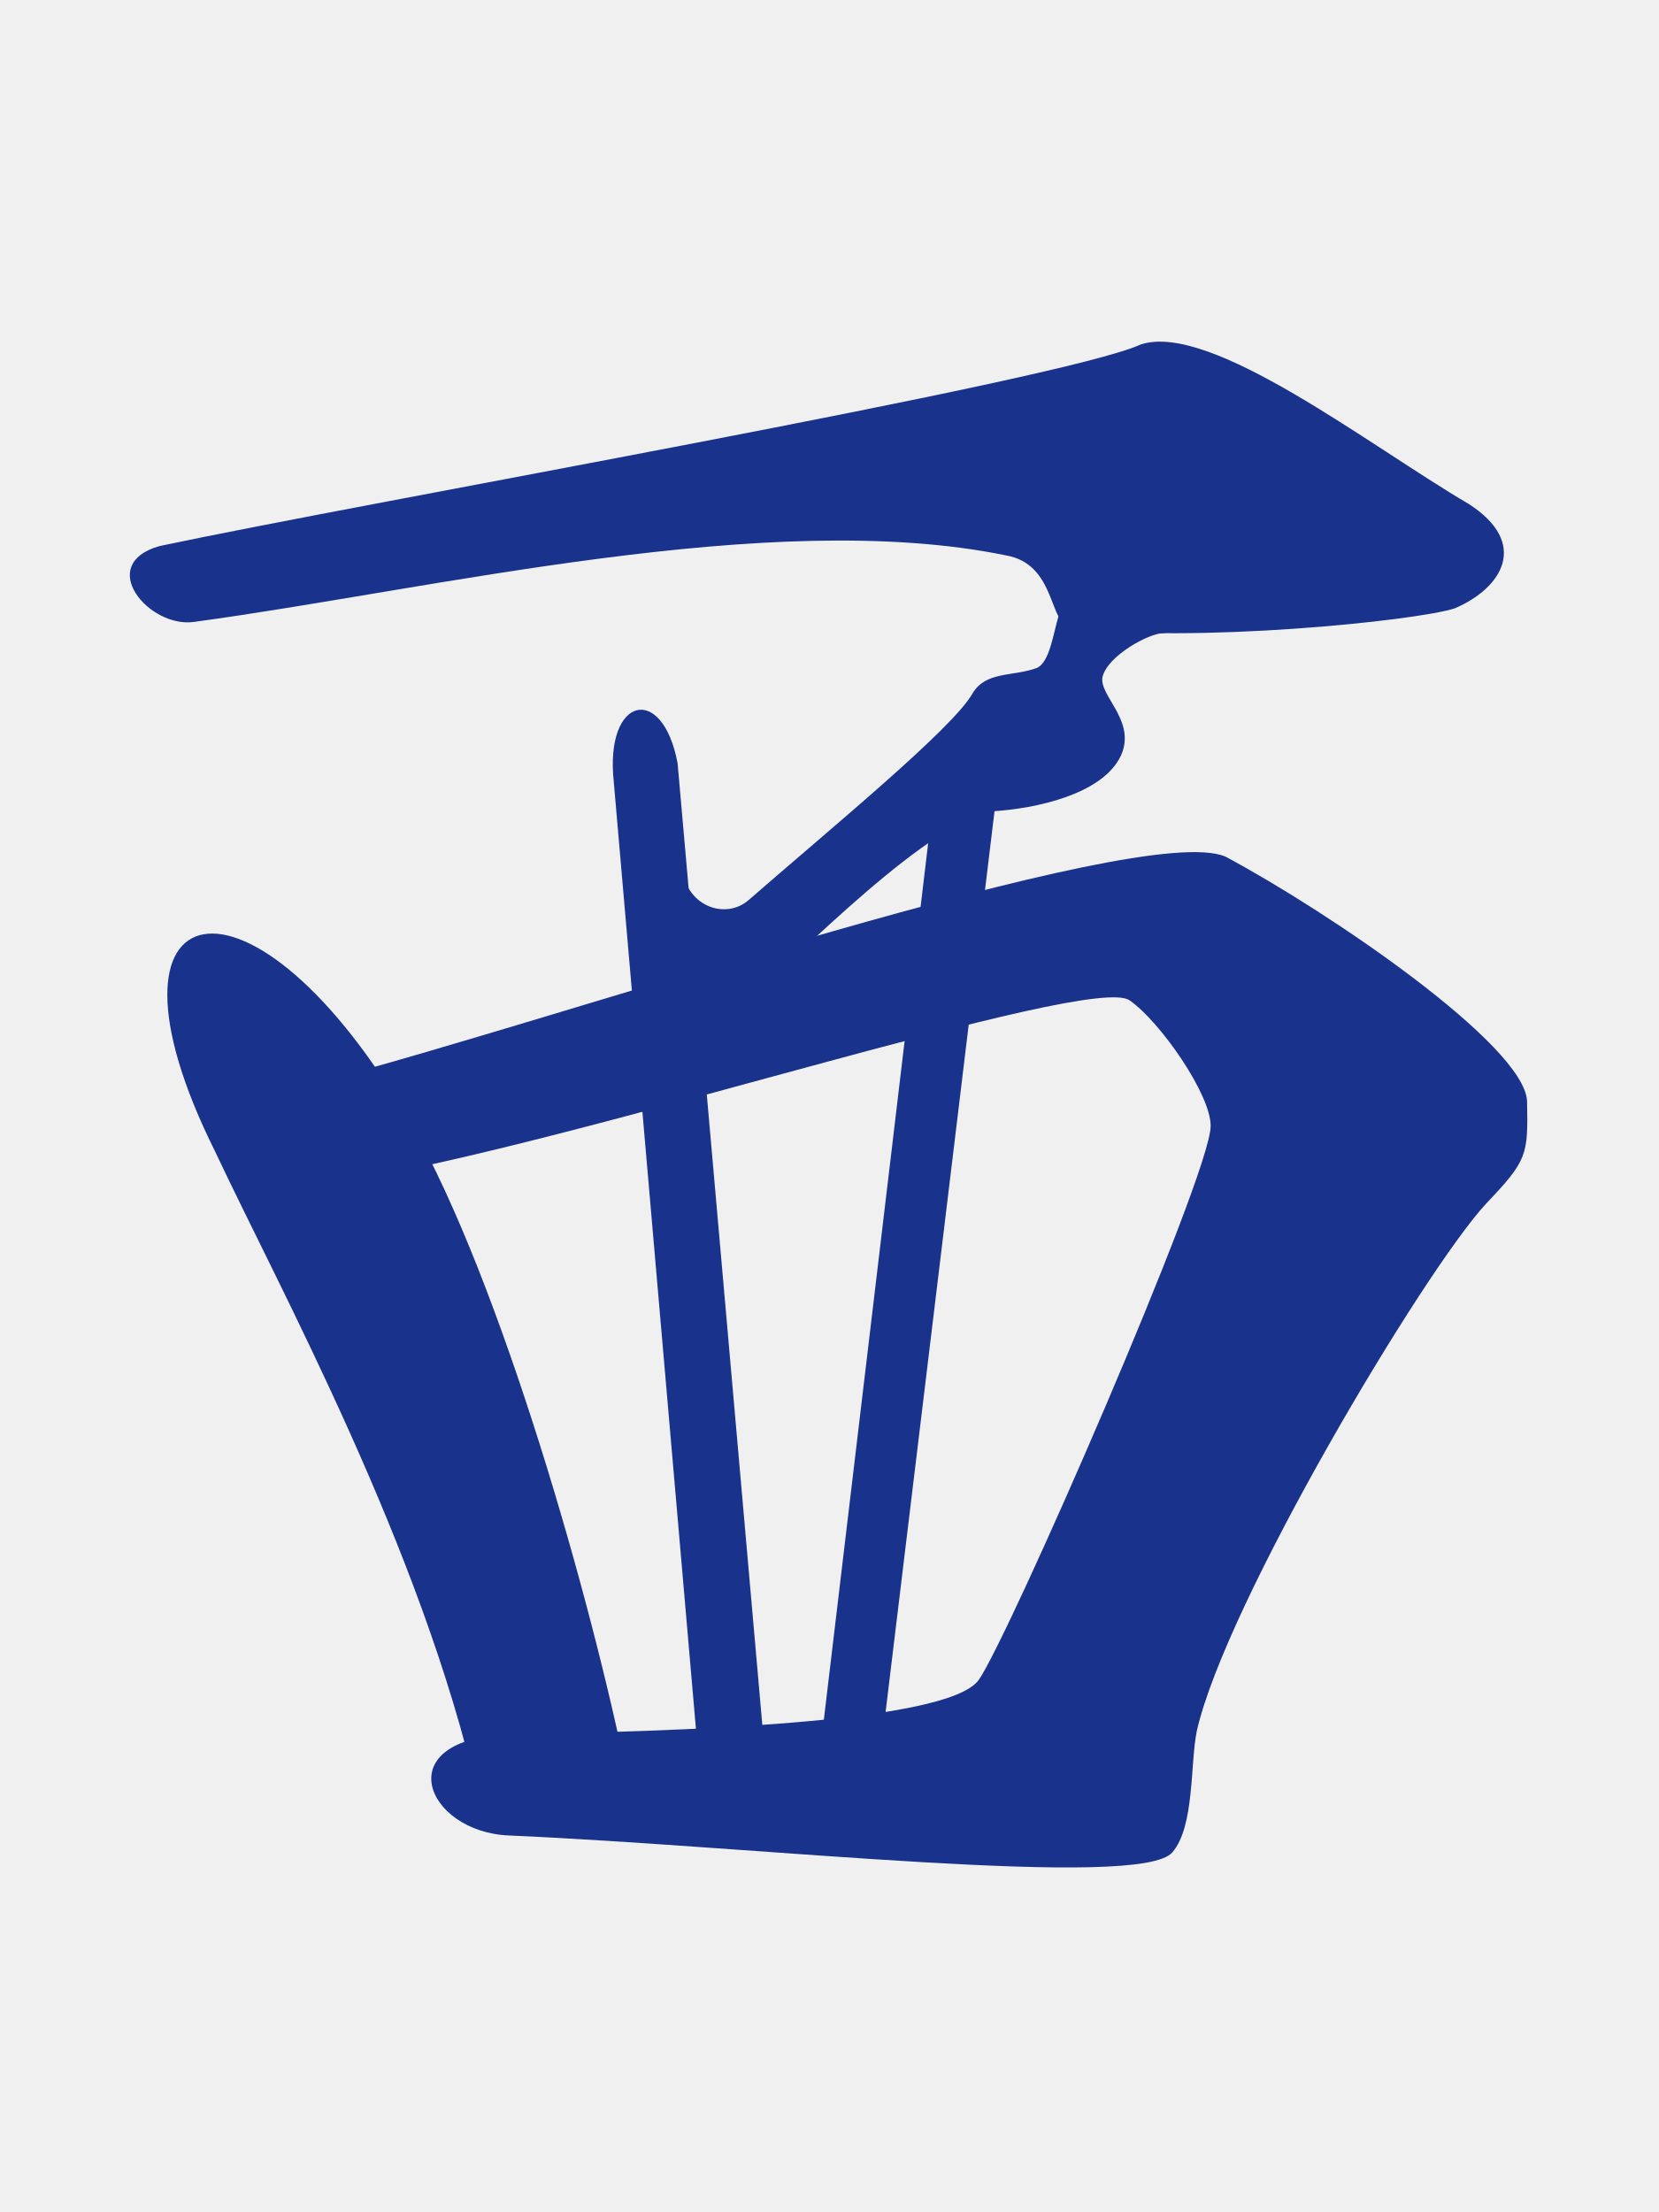
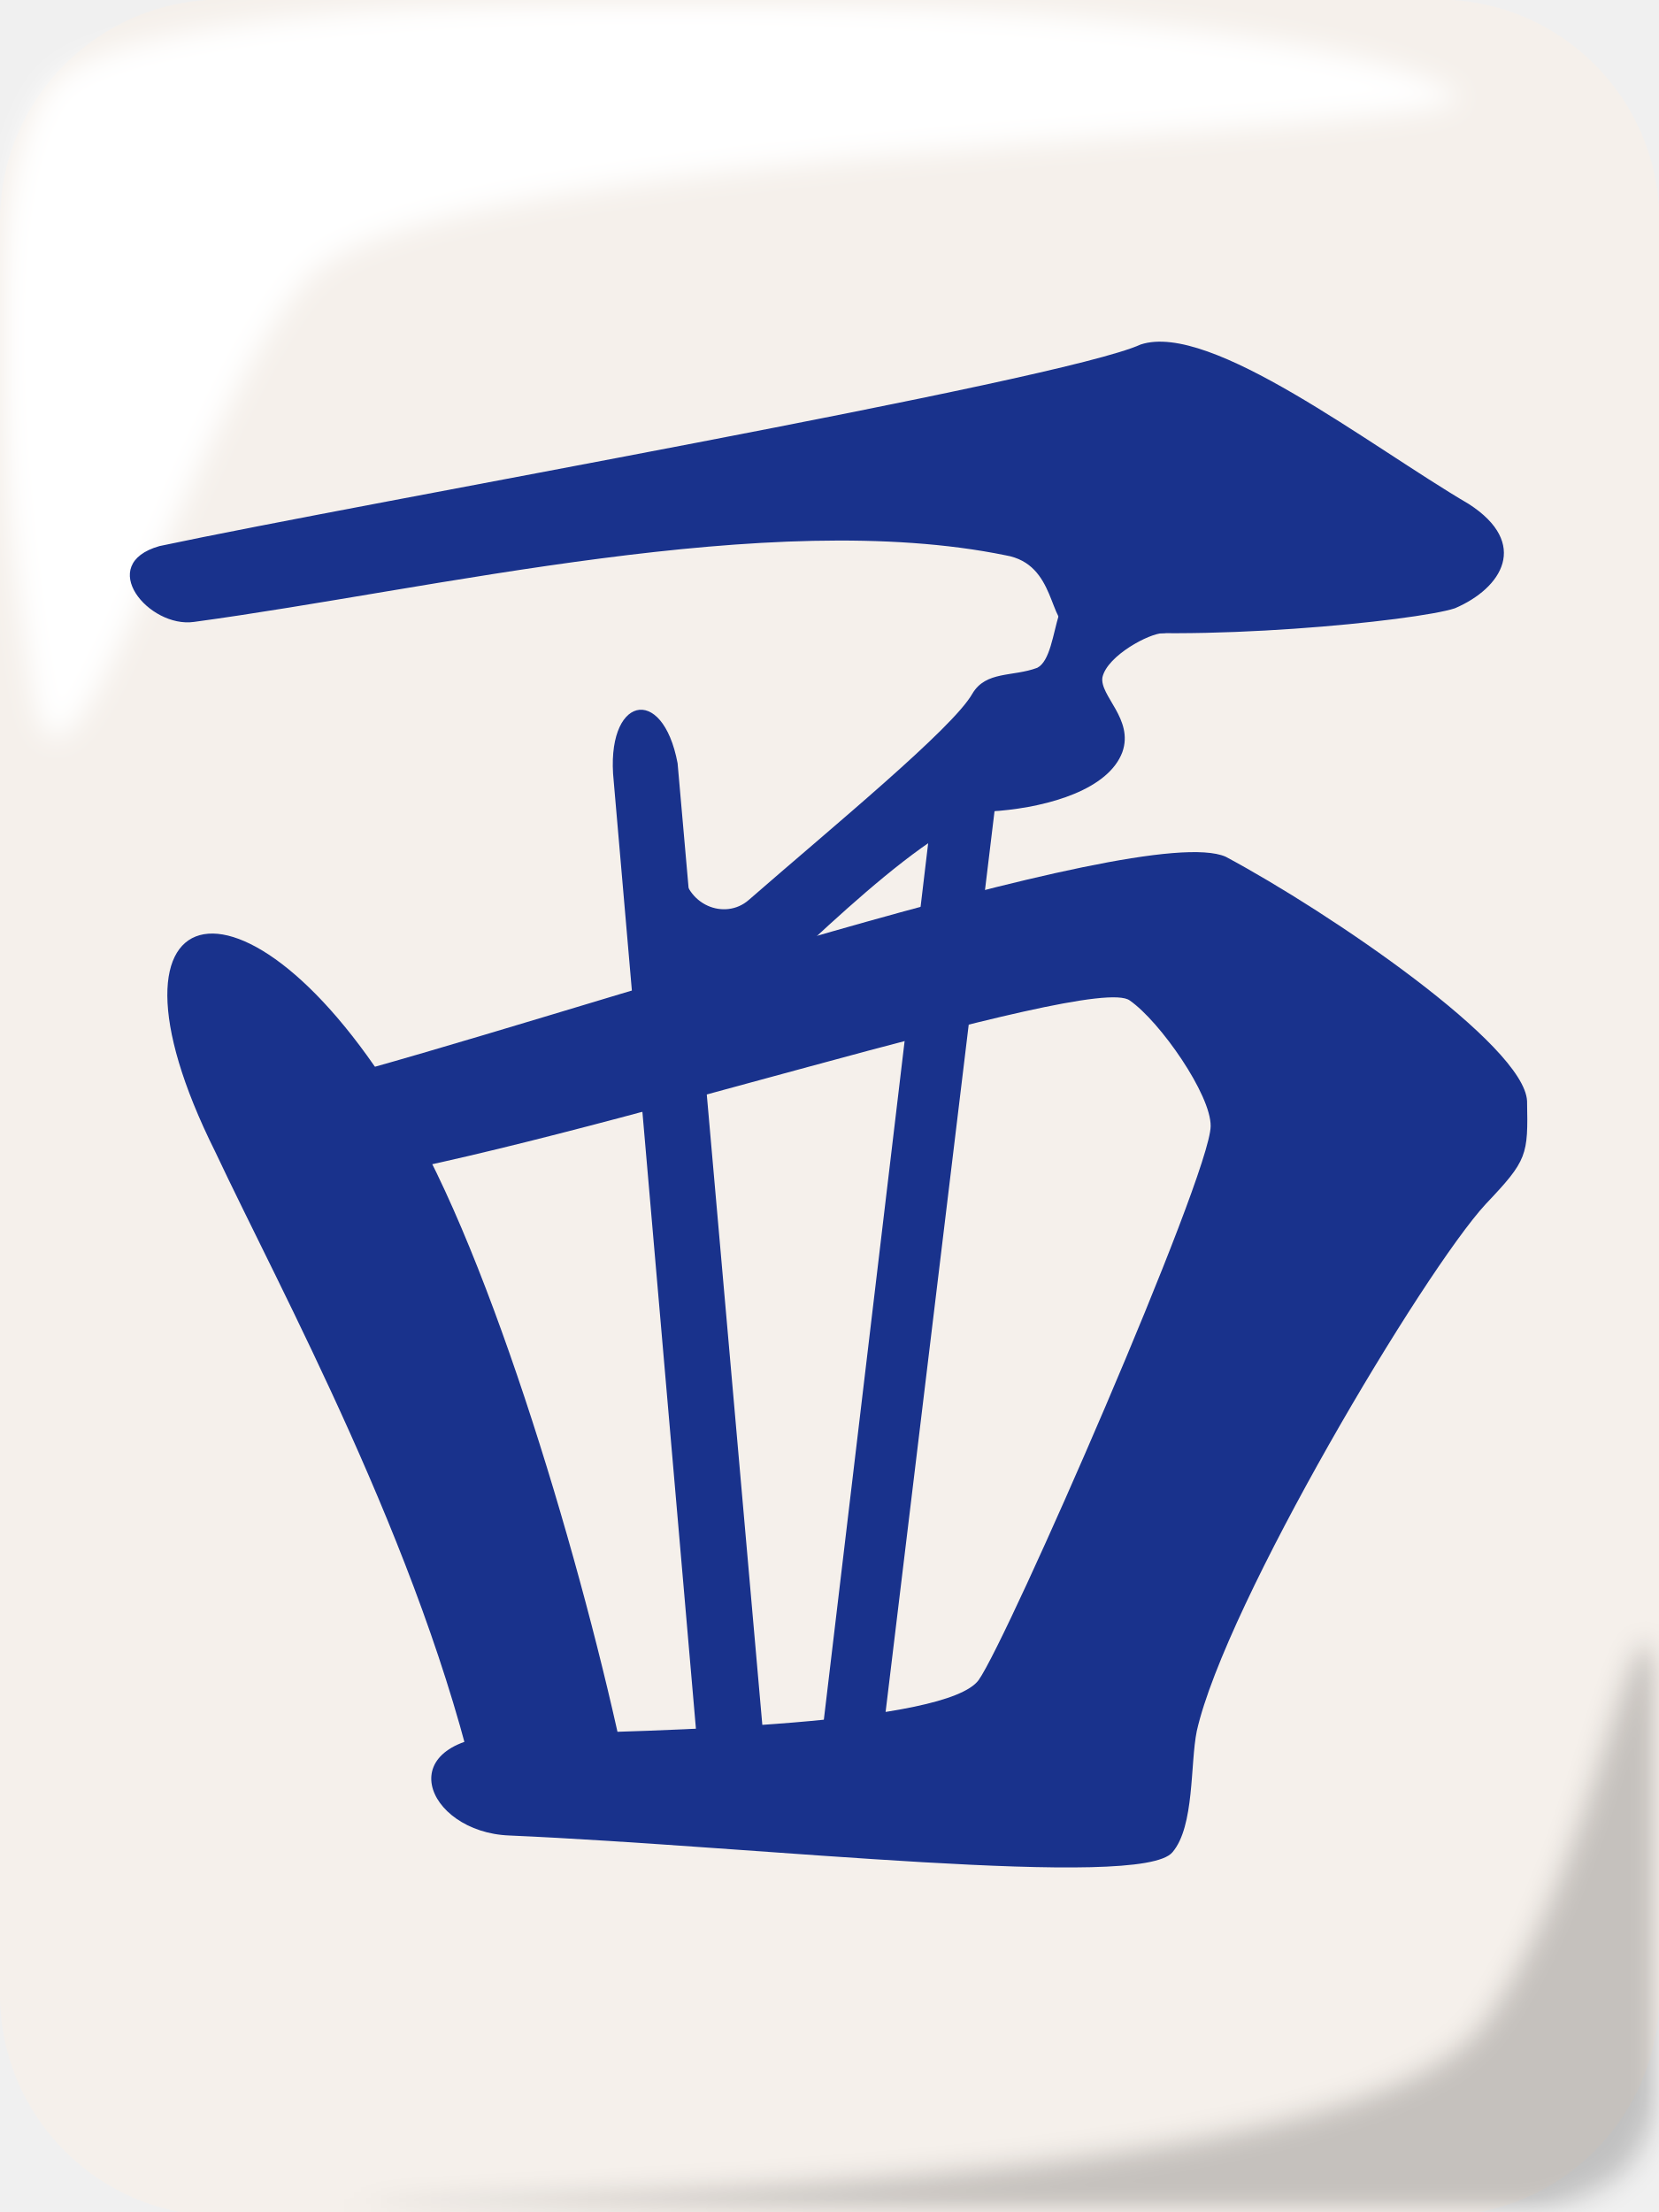
- <svg xmlns="http://www.w3.org/2000/svg" xmlns:ns1="http://www.openswatchbook.org/uri/2009/osb" width="300" height="400" viewBox="0 0 300 400" id="svg2" version="1.1">
+ <svg xmlns="http://www.w3.org/2000/svg" xmlns:ns1="http://www.openswatchbook.org/uri/2009/osb" width="300" height="400" viewBox="0 0 300 400">
+   <g id="layer1">
+     <path id="rect4164" fill="#f5f0eb" stroke="none" d="M 40 -0.079 L 260.059 -0.079 C 282.15 -0.079 300.059 17.83 300.059 39.921 L 300.059 360.699 C 300.059 382.791 282.15 400.699 260.059 400.699 L 40 400.699 C 17.909 400.699 0 382.791 0 360.699 L 0 39.921 C 0 17.83 17.909 -0.079 40 -0.079 Z" />
+     <filter id="filter1" x="0" y="0" width="300" height="400" filterUnits="userSpaceOnUse" primitiveUnits="userSpaceOnUse" color-interpolation-filters="sRGB">
+       <feGaussianBlur stdDeviation="2.51" />
+     </filter>
+     <path id="path4166" fill="#ffffff" fill-rule="evenodd" stroke="none" filter="url(#filter1)" d="M 5.75 123.96 C 1.059 94.745 -5.854 34.896 9.103 15.312 C 28.586 -7.759 234.691 -2.736 263.337 16.943 C 275.732 24.661 77.927 25.078 55.587 50.361 C 33.768 74.534 10.957 162.043 5.75 123.96 Z" />
+     <filter id="filter2" x="0" y="0" width="300" height="400" filterUnits="userSpaceOnUse" primitiveUnits="userSpaceOnUse" color-interpolation-filters="sRGB">
+       <feGaussianBlur stdDeviation="2.51" />
+     </filter>
+     <path id="path4221" fill="#000000" fill-opacity="0.196" fill-rule="evenodd" stroke="none" filter="url(#filter2)" d="M 300.202 300.507 C 303.529 309.821 310.451 368.961 294.884 391.134 C 274.607 417.254 75.448 407.592 63.329 401.066 C 52.255 395.749 241.933 401.007 268.18 366.199 C 289.774 336.198 294.681 284.021 300.202 300.507 Z" />
+   </g>
  <defs id="defs4">
    <linearGradient id="linearGradient10055" ns1:paint="solid">
      <stop style="stop-color:#000000;stop-opacity:1;" offset="0" id="stop10057" />
    </linearGradient>
    <marker orient="auto" refY="0" refX="0" id="Arrow1Lstart" style="overflow:visible">
      <path id="path4978" d="M 0,0 5,-5 -12.5,0 5,5 0,0 Z" style="fill:#000000;fill-opacity:1;fill-rule:evenodd;stroke:#ff5c00;stroke-width:1pt;stroke-opacity:1" transform="matrix(0.8,0,0,0.8,10,0)" />
    </marker>
    <clipPath clipPathUnits="userSpaceOnUse" id="clipPath4243">
      <circle style="opacity:1;fill:#000000;fill-opacity:0.297;fill-rule:nonzero;stroke:#000000;stroke-width:19.133;stroke-linecap:butt;stroke-linejoin:round;stroke-miterlimit:4;stroke-dasharray:none;stroke-dashoffset:0;stroke-opacity:1" id="circle4245" cx="-264.66" cy="-198.207" r="293.954" />
    </clipPath>
    <clipPath clipPathUnits="userSpaceOnUse" id="clipPath7847">
      <ellipse style="opacity:1;fill:#822600;fill-opacity:1;fill-rule:nonzero;stroke:none;stroke-width:12;stroke-linecap:round;stroke-linejoin:round;stroke-miterlimit:4;stroke-dasharray:none;stroke-dashoffset:0;stroke-opacity:1" id="ellipse7849" cx="394" cy="552.362" rx="349.495" ry="216" />
    </clipPath>
    <clipPath clipPathUnits="userSpaceOnUse" id="clipPath4243-1">
      <circle style="opacity:1;fill:#000000;fill-opacity:0.297;fill-rule:nonzero;stroke:#000000;stroke-width:19.133;stroke-linecap:butt;stroke-linejoin:round;stroke-miterlimit:4;stroke-dasharray:none;stroke-dashoffset:0;stroke-opacity:1" id="circle4245-4" cx="-264.66" cy="-198.207" r="293.954" />
    </clipPath>
    <clipPath clipPathUnits="userSpaceOnUse" id="clipPath7876">
      <circle style="opacity:1;fill:#000000;fill-opacity:0.297;fill-rule:nonzero;stroke:#000000;stroke-width:19.133;stroke-linecap:butt;stroke-linejoin:round;stroke-miterlimit:4;stroke-dasharray:none;stroke-dashoffset:0;stroke-opacity:1" id="circle7878" cx="-264.66" cy="-198.207" r="293.954" />
    </clipPath>
    <clipPath clipPathUnits="userSpaceOnUse" id="clipPath14693">
      <rect style="opacity:1;fill:#a53c3c;fill-opacity:1;fill-rule:nonzero;stroke:none;stroke-width:8;stroke-linecap:round;stroke-linejoin:round;stroke-miterlimit:4;stroke-dasharray:none;stroke-dashoffset:0;stroke-opacity:1" id="rect14695" width="131.784" height="168.821" x="-332.596" y="383.498" rx="1.255" ry="3.751" transform="matrix(0.9993908,-0.03489951,0.03489951,0.9993908,0,0)" />
    </clipPath>
    <clipPath clipPathUnits="userSpaceOnUse" id="clipPath14952">
      <ellipse style="opacity:1;fill:#a53c3c;fill-opacity:1;fill-rule:nonzero;stroke:none;stroke-width:7;stroke-linecap:round;stroke-linejoin:round;stroke-miterlimit:4;stroke-dasharray:none;stroke-dashoffset:0;stroke-opacity:1" id="ellipse14954" cx="-271.344" cy="647.256" rx="69.057" ry="116.911" transform="matrix(0.9993908,-0.03489951,0.03489951,0.9993908,0,0)" />
    </clipPath>
  </defs>
  <g id="layer1" transform="translate(0,-652.3622)">
    <g id="g4192" transform="matrix(0.8500891,0,0,0.9353858,19.53046,57.10894)">
      <path id="path4166" d="m 18.303,756.6 c -9.586,1.253 -21.044,-11.13 -7.344,-14.66 43.69,-8.445 191.763,-31.914 208.715,-38.97 14.882,-4.477 48.779,19.646 69.772,30.824 13.035,7.626 7.098,16.274 -2.938,20.175 -8.125,2.447 -55.981,6.847 -81.613,3.759 -4.89,-0.5 -3.034,-12.309 -13.955,-14.002 C 140.835,734.415 69.224,750.335 18.303,756.6 Z" style="fill:#19328c;fill-opacity:1;fill-rule:evenodd;stroke:none;stroke-width:1px;stroke-linecap:butt;stroke-linejoin:miter;stroke-opacity:1" />
      <path id="path4168" d="m 202.301,755.155 c -1.276,3.789 -1.925,9.059 -4.623,10.317 -5.179,1.777 -10.933,0.562 -13.808,5.001 -4.19,6.732 -29.81,25.813 -47.581,39.893 -5.039,3.992 -13.559,1.057 -14.109,-6.386 l -0.069,27.464 12.62,-0.624 c 10.987,-8.589 41.279,-37.359 54.83,-37.696 10.772,-0.855 23.241,-4.166 26.21,-11.339 2.5,-6.407 -4.914,-10.93 -4.229,-14.504 1.069,-4.177 9.936,-8.481 12.91,-8.514 5.076,-0.056 -20.884,-7.645 -22.152,-3.612 z" style="fill:#19328c;fill-opacity:1;fill-rule:evenodd;stroke:none;stroke-width:1px;stroke-linecap:butt;stroke-linejoin:miter;stroke-opacity:1" />
      <path id="path4170" d="M 44.513,845.652 C 96.655,833.251 219.718,794.803 237.75,801.995 c 22.34,10.871 63.544,36.446 64.114,47.242 0.227,10.504 0.098,11.398 -8.758,19.874 -13.17,12.931 -55.354,77.186 -61.499,101.906 -1.422,6.272 -0.443,18.402 -5.167,23.428 -6.613,7.365 -88.046,-1.13 -141.056,-3.229 -17.921,-0.601 -26.244,-18.982 0.533,-19.54 34.105,-0.614 92.368,-2.022 99.275,-10.493 6.239,-7.953 49.265,-97.451 49.365,-107.091 0.105,-6.046 -10.736,-20.21 -17.193,-24.294 -7.882,-5.57 -118.387,28.031 -167.578,35.019 z" style="fill:#19328c;fill-opacity:1;fill-rule:evenodd;stroke:none;stroke-width:1px;stroke-linecap:butt;stroke-linejoin:miter;stroke-opacity:1" />
      <path id="path4172" d="m 22.79,858.993 c 13.914,26.906 43.91,76.585 55.89,124.515 l 32.084,-2.126 C 102.828,945.314 83.447,884.027 64.641,853.963 30.772,800.26 -5.526,807.368 22.79,858.993 Z" style="fill:#19328c;fill-opacity:1;fill-rule:evenodd;stroke:none;stroke-width:1px;stroke-linecap:butt;stroke-linejoin:miter;stroke-opacity:1" />
      <path id="path4174" d="m 121.164,783.923 c -3.213,-15.545 -15.495,-12.915 -13.587,3.497 l 18.464,193.393 14.143,-0.699 z" style="fill:#19328c;fill-opacity:1;fill-rule:evenodd;stroke:none;stroke-width:1px;stroke-linecap:butt;stroke-linejoin:miter;stroke-opacity:1" />
      <path id="path4176" d="m 189.657,785.116 -13.324,0 -25.127,191.878 12.92,0 z" style="fill:#19328c;fill-opacity:1;fill-rule:evenodd;stroke:none;stroke-width:1px;stroke-linecap:butt;stroke-linejoin:miter;stroke-opacity:1" />
    </g>
  </g>
</svg>
